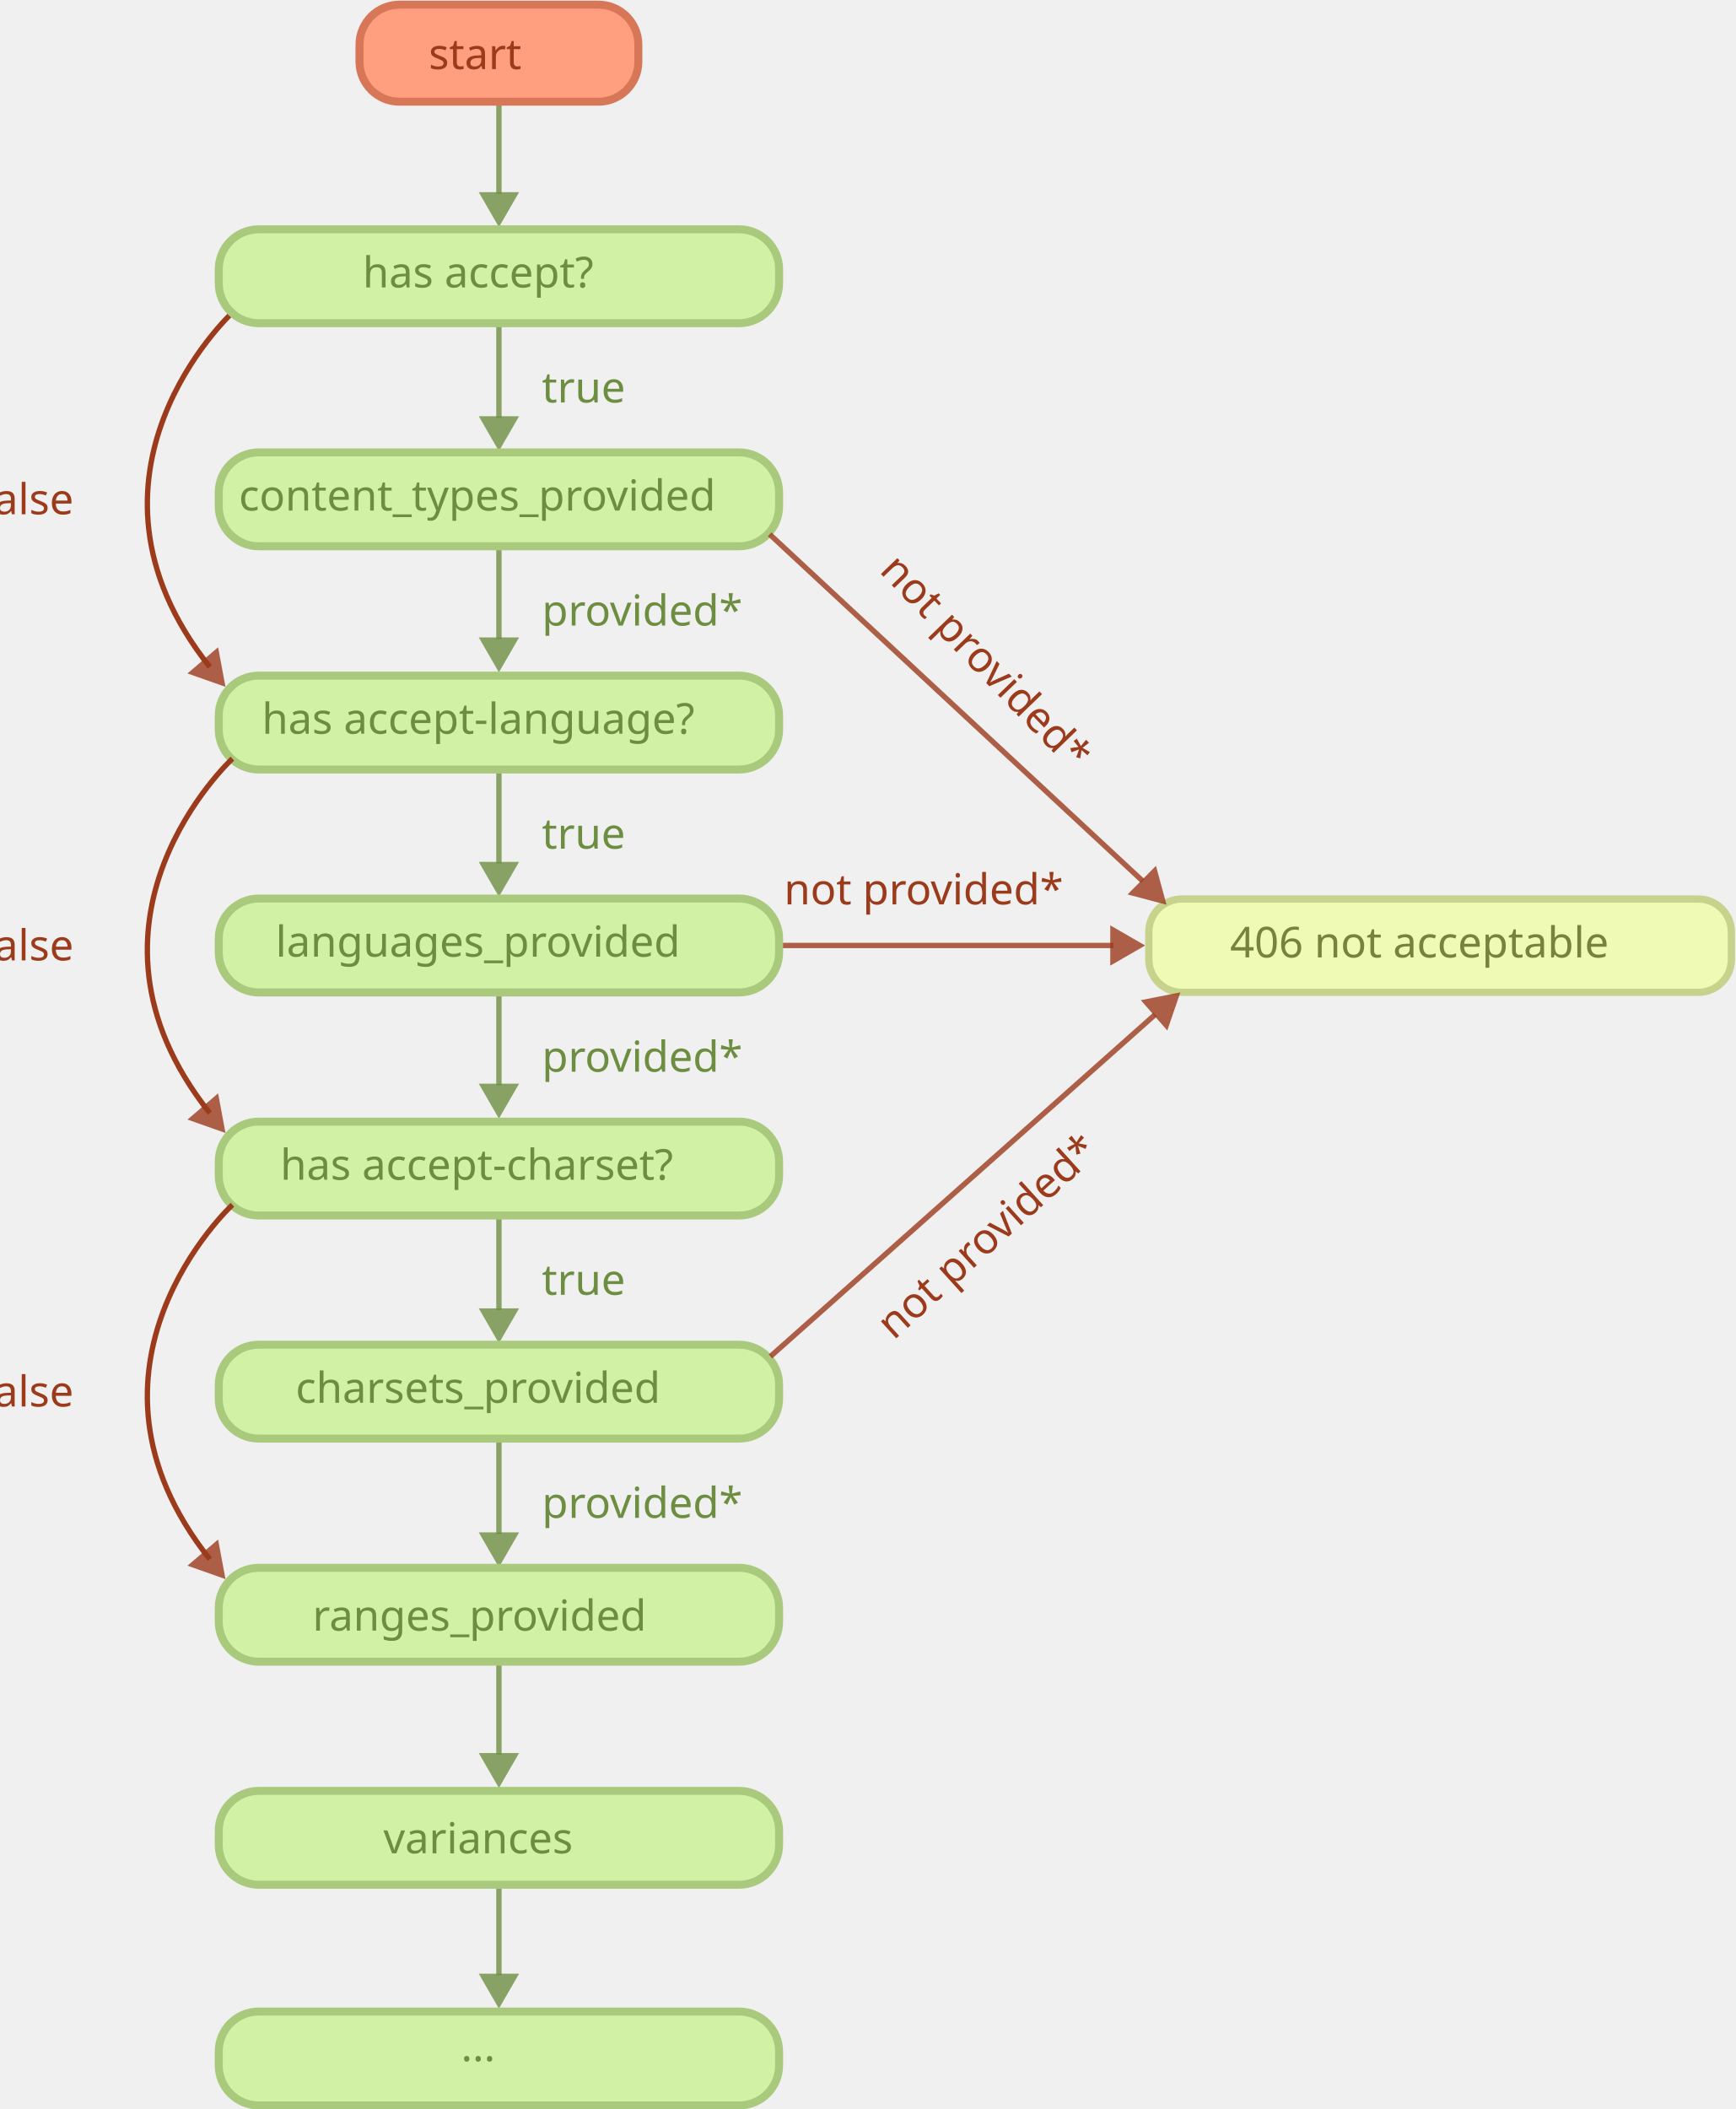
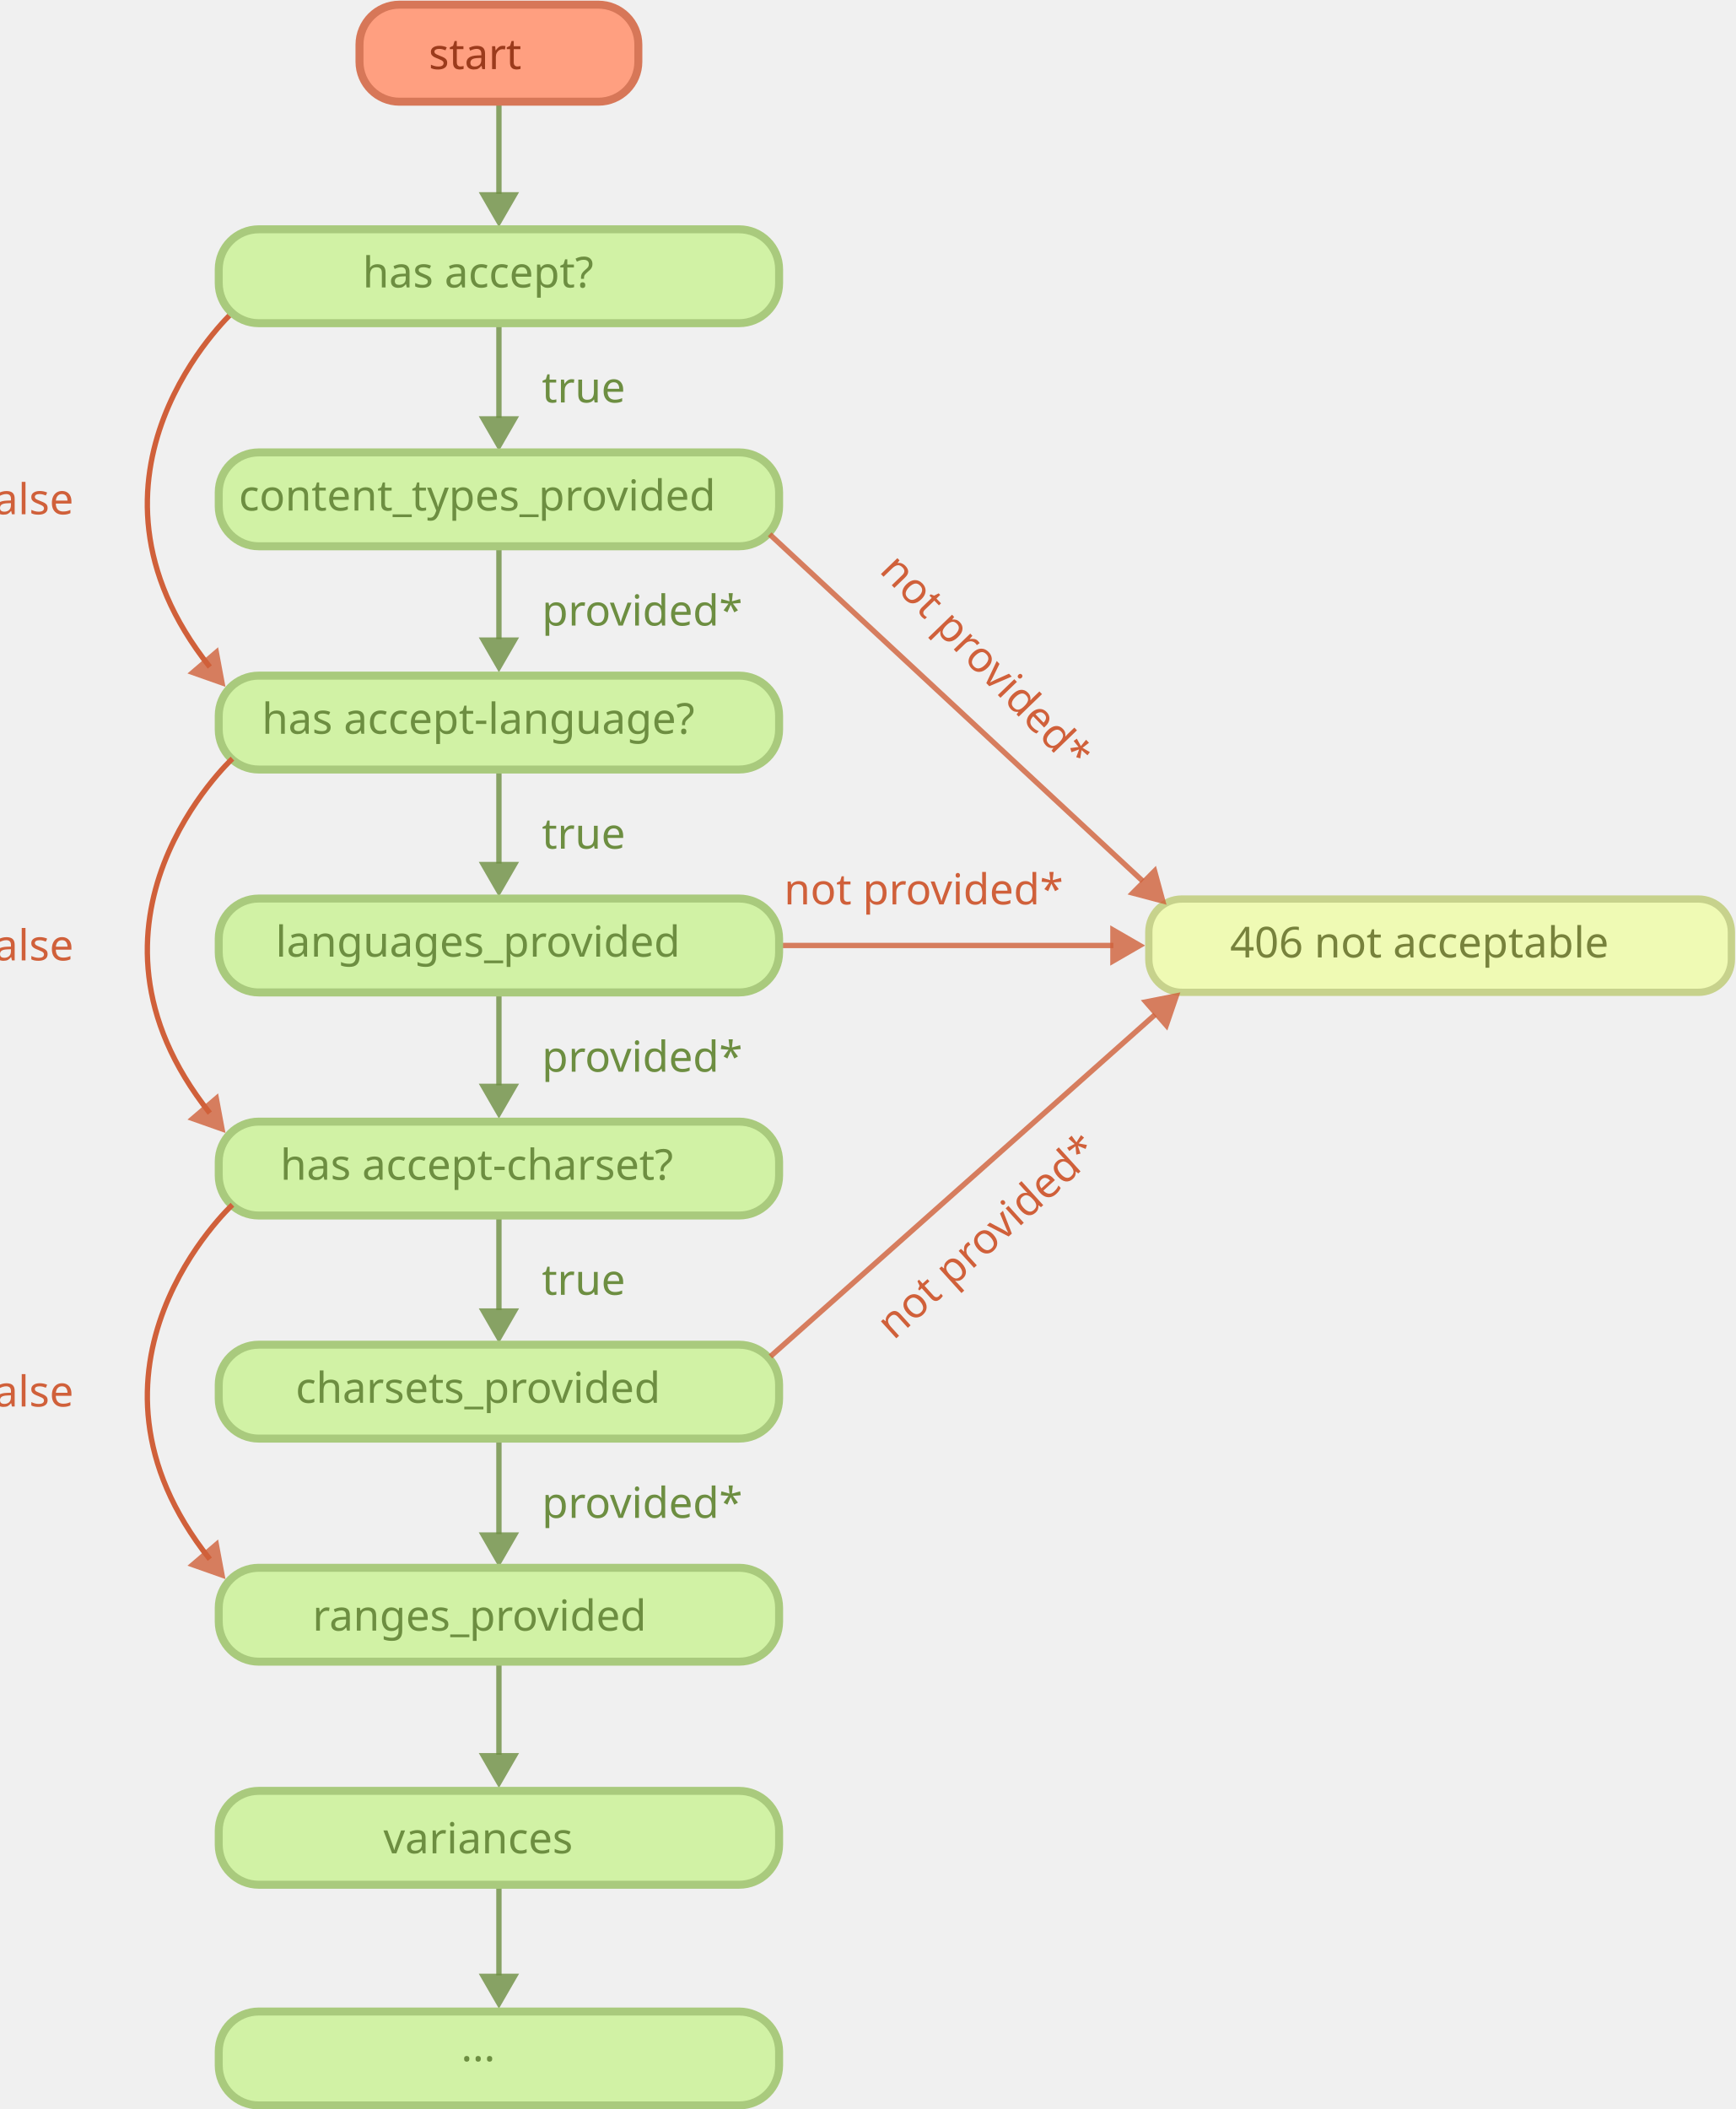
<svg xmlns="http://www.w3.org/2000/svg" xmlns:xlink="http://www.w3.org/1999/xlink" width="651" height="791" id="svg2" version="1.1" viewBox="59 35 651 791">
  <defs id="defs4">
    <linearGradient id="linearGradient5265">
      <stop style="stop-color:#69d2e7;stop-opacity:1;" offset="0" id="stop5267" />
      <stop style="stop-color:#69d2e7;stop-opacity:0.588;" offset="1" id="stop5269" />
    </linearGradient>
    <linearGradient id="linearGradient5251">
      <stop style="stop-color:#69d2e7;stop-opacity:0.784;" offset="0" id="stop5253" />
      <stop id="stop5263" offset="0.5" style="stop-color:#69d2e7;stop-opacity:1;" />
      <stop style="stop-color:#69d2e7;stop-opacity:0.392;" offset="1" id="stop5255" />
    </linearGradient>
    <linearGradient id="linearGradient5233">
      <stop style="stop-color:#69d2e7;stop-opacity:1;" offset="0" id="stop5235" />
    </linearGradient>
  </defs>
  <g id="layer1">
    <path id="use5777" d="m -360.317,371.701 203.002,0.045" style="fill:none;stroke:#6d8e41;stroke-width:1;stroke-linecap:butt;stroke-linejoin:miter;stroke-miterlimit:4;stroke-opacity:1;stroke-dasharray:2, 4;stroke-dashoffset:0" />
    <g transform="translate(303.9214,-296.0314)" id="g5650-7">
      <path id="path5570-9" d="m -57.783,351.42 0,52.326" style="opacity:0.8;fill:none;stroke:#6d8e41;stroke-width:2;stroke-linecap:butt;stroke-linejoin:miter;stroke-miterlimit:4;stroke-opacity:1;stroke-dasharray:none" />
      <path transform="matrix(0.5878775,0,0,0.5878775,73.16047,163.3577)" d="m -222.739,430.108 -12.86,-22.274 25.72,0 z" id="path5576-0" style="opacity:0.8;fill:#6d8e41;fill-opacity:1;fill-rule:nonzero;stroke:#6d8e41;stroke-width:0;stroke-linecap:butt;stroke-linejoin:round;stroke-miterlimit:4;stroke-opacity:1;stroke-dasharray:none;stroke-dashoffset:0" />
    </g>
    <g transform="translate(303.9214,-212.007)" id="g5650-9">
      <path id="path5570-7" d="m -57.783,351.42 0,52.326" style="opacity:0.8;fill:none;stroke:#6d8e41;stroke-width:2;stroke-linecap:butt;stroke-linejoin:miter;stroke-miterlimit:4;stroke-opacity:1;stroke-dasharray:none" />
      <path transform="matrix(0.5878775,0,0,0.5878775,73.16047,163.3577)" d="m -222.739,430.108 -12.86,-22.274 25.72,0 z" id="path5576-09" style="opacity:0.8;fill:#6d8e41;fill-opacity:1;fill-rule:nonzero;stroke:#6d8e41;stroke-width:0;stroke-linecap:butt;stroke-linejoin:round;stroke-miterlimit:4;stroke-opacity:1;stroke-dasharray:none;stroke-dashoffset:0" />
    </g>
    <g transform="translate(303.9214,-129.0433)" id="g5650-0">
      <path id="path5570-5" d="m -57.783,351.42 0,52.326" style="opacity:0.8;fill:none;stroke:#6d8e41;stroke-width:2;stroke-linecap:butt;stroke-linejoin:miter;stroke-miterlimit:4;stroke-opacity:1;stroke-dasharray:none" />
      <path transform="matrix(0.5878775,0,0,0.5878775,73.16047,163.3577)" d="m -222.739,430.108 -12.86,-22.274 25.72,0 z" id="path5576-1" style="opacity:0.8;fill:#6d8e41;fill-opacity:1;fill-rule:nonzero;stroke:#6d8e41;stroke-width:0;stroke-linecap:butt;stroke-linejoin:round;stroke-miterlimit:4;stroke-opacity:1;stroke-dasharray:none;stroke-dashoffset:0" />
    </g>
    <g transform="translate(303.9214,-44.86633)" id="g5650-94">
      <path id="path5570-71" d="m -57.783,351.42 0,52.326" style="opacity:0.8;fill:none;stroke:#6d8e41;stroke-width:2;stroke-linecap:butt;stroke-linejoin:miter;stroke-miterlimit:4;stroke-opacity:1;stroke-dasharray:none" />
      <path transform="matrix(0.5878775,0,0,0.5878775,73.16047,163.3577)" d="m -222.739,430.108 -12.86,-22.274 25.72,0 z" id="path5576-5" style="opacity:0.8;fill:#6d8e41;fill-opacity:1;fill-rule:nonzero;stroke:#6d8e41;stroke-width:0;stroke-linecap:butt;stroke-linejoin:round;stroke-miterlimit:4;stroke-opacity:1;stroke-dasharray:none;stroke-dashoffset:0" />
    </g>
    <g transform="translate(303.9214,38.32962)" id="g5650-93">
      <path id="path5570-3" d="m -57.783,351.42 0,52.326" style="opacity:0.8;fill:none;stroke:#6d8e41;stroke-width:2;stroke-linecap:butt;stroke-linejoin:miter;stroke-miterlimit:4;stroke-opacity:1;stroke-dasharray:none" />
      <path transform="matrix(0.5878775,0,0,0.5878775,73.16047,163.3577)" d="m -222.739,430.108 -12.86,-22.274 25.72,0 z" id="path5576-4" style="opacity:0.8;fill:#6d8e41;fill-opacity:1;fill-rule:nonzero;stroke:#6d8e41;stroke-width:0;stroke-linecap:butt;stroke-linejoin:round;stroke-miterlimit:4;stroke-opacity:1;stroke-dasharray:none;stroke-dashoffset:0" />
    </g>
    <g transform="translate(303.9214,122.5966)" id="g5650-3">
      <path id="path5570-93" d="m -57.783,351.42 0,52.326" style="opacity:0.8;fill:none;stroke:#6d8e41;stroke-width:2;stroke-linecap:butt;stroke-linejoin:miter;stroke-miterlimit:4;stroke-opacity:1;stroke-dasharray:none" />
      <path transform="matrix(0.5878775,0,0,0.5878775,73.16047,163.3577)" d="m -222.739,430.108 -12.86,-22.274 25.72,0 z" id="path5576-04" style="opacity:0.8;fill:#6d8e41;fill-opacity:1;fill-rule:nonzero;stroke:#6d8e41;stroke-width:0;stroke-linecap:butt;stroke-linejoin:round;stroke-miterlimit:4;stroke-opacity:1;stroke-dasharray:none;stroke-dashoffset:0" />
    </g>
    <g transform="translate(303.9214,206.621)" id="g5650-6">
      <path id="path5570-78" d="m -57.783,351.42 0,52.326" style="opacity:0.8;fill:none;stroke:#6d8e41;stroke-width:2;stroke-linecap:butt;stroke-linejoin:miter;stroke-miterlimit:4;stroke-opacity:1;stroke-dasharray:none" />
      <path transform="matrix(0.5878775,0,0,0.5878775,73.16047,163.3577)" d="m -222.739,430.108 -12.86,-22.274 25.72,0 z" id="path5576-9" style="opacity:0.8;fill:#6d8e41;fill-opacity:1;fill-rule:nonzero;stroke:#6d8e41;stroke-width:0;stroke-linecap:butt;stroke-linejoin:round;stroke-miterlimit:4;stroke-opacity:1;stroke-dasharray:none;stroke-dashoffset:0" />
    </g>
    <g transform="matrix(0,-1,1,0,-276.8857,248.8554)" id="g5650-2-0">
-       <path style="fill:none;stroke:#9b3b1c;stroke-width:2;stroke-linecap:butt;stroke-linejoin:miter;stroke-miterlimit:4;stroke-opacity:1;stroke-dasharray:none" d="m 146.371,152.215 c 0,0 -65.761,60.811 -8.485,132.936" id="path20172" transform="matrix(0,1,-1,0,248.8554,276.6931)" />
-       <path transform="matrix(0.3822411,0.4466448,-0.4466448,0.3822411,233.4852,355.5417)" d="m -222.739,430.108 -12.86,-22.274 25.72,0 z" id="path5576-12-1" style="opacity:0.8;fill:#9b3b1c;fill-opacity:1;fill-rule:nonzero;stroke:#9b3b1c;stroke-width:0;stroke-linecap:butt;stroke-linejoin:round;stroke-miterlimit:4;stroke-opacity:1;stroke-dasharray:none;stroke-dashoffset:0" />
+       <path style="fill:none;stroke:#d0603a;stroke-width:2;stroke-linecap:butt;stroke-linejoin:miter;stroke-miterlimit:4;stroke-opacity:1;stroke-dasharray:none" d="m 146.371,152.215 c 0,0 -65.761,60.811 -8.485,132.936" id="path20172" transform="matrix(0,1,-1,0,248.8554,276.6931)" />
+       <path transform="matrix(0.3822411,0.4466448,-0.4466448,0.3822411,233.4852,355.5417)" d="m -222.739,430.108 -12.86,-22.274 25.72,0 z" id="path5576-12-1" style="opacity:0.8;fill:#d0603a;fill-opacity:1;fill-rule:nonzero;stroke:#d0603a;stroke-width:0;stroke-linecap:butt;stroke-linejoin:round;stroke-miterlimit:4;stroke-opacity:1;stroke-dasharray:none;stroke-dashoffset:0" />
    </g>
    <g transform="matrix(0,-1,1,0,72.32685,331.8341)" id="g5650-2-04">
-       <path id="path5570-2-9" d="m -57.783,275.138 0,129.14" style="opacity:0.8;fill:none;stroke:#9b3b1c;stroke-width:2;stroke-linecap:butt;stroke-linejoin:miter;stroke-miterlimit:4;stroke-opacity:1;stroke-dasharray:none" />
-       <path transform="matrix(0.5878775,0,0,0.5878775,73.16047,163.3577)" d="m -222.739,430.108 -12.86,-22.274 25.72,0 z" id="path5576-12-0" style="opacity:0.8;fill:#9b3b1c;fill-opacity:1;fill-rule:nonzero;stroke:#9b3b1c;stroke-width:0;stroke-linecap:butt;stroke-linejoin:round;stroke-miterlimit:4;stroke-opacity:1;stroke-dasharray:none;stroke-dashoffset:0" />
+       <path id="path5570-2-9" d="m -57.783,275.138 0,129.14" style="opacity:0.8;fill:none;stroke:#d0603a;stroke-width:2;stroke-linecap:butt;stroke-linejoin:miter;stroke-miterlimit:4;stroke-opacity:1;stroke-dasharray:none" />
+       <path transform="matrix(0.5878775,0,0,0.5878775,73.16047,163.3577)" d="m -222.739,430.108 -12.86,-22.274 25.72,0 z" id="path5576-12-0" style="opacity:0.8;fill:#d0603a;fill-opacity:1;fill-rule:nonzero;stroke:#d0603a;stroke-width:0;stroke-linecap:butt;stroke-linejoin:round;stroke-miterlimit:4;stroke-opacity:1;stroke-dasharray:none;stroke-dashoffset:0" />
    </g>
    <rect style="fill:#d1f2a5;fill-opacity:1;fill-rule:nonzero;stroke:#a9ca7d;stroke-width:3;stroke-linecap:butt;stroke-linejoin:round;stroke-miterlimit:4;stroke-opacity:1;stroke-dasharray:none;stroke-dashoffset:0" id="rect5273-1-28" width="210.18" height="35.209" x="141.049" y="204.678" rx="15" />
    <rect style="fill:#d1f2a5;fill-opacity:1;fill-rule:nonzero;stroke:#a9ca7d;stroke-width:3;stroke-linecap:butt;stroke-linejoin:round;stroke-miterlimit:4;stroke-opacity:1;stroke-dasharray:none;stroke-dashoffset:0" id="rect5273-1-5" width="210.18" height="35.209" x="141.049" y="288.403" rx="15" />
    <rect style="fill:#d1f2a5;fill-opacity:1;fill-rule:nonzero;stroke:#a9ca7d;stroke-width:3;stroke-linecap:butt;stroke-linejoin:round;stroke-miterlimit:4;stroke-opacity:1;stroke-dasharray:none;stroke-dashoffset:0" id="rect5273-1-8" width="210.18" height="35.209" x="141.049" y="372.012" rx="15" />
    <rect style="fill:#d1f2a5;fill-opacity:1;fill-rule:nonzero;stroke:#a9ca7d;stroke-width:3;stroke-linecap:butt;stroke-linejoin:round;stroke-miterlimit:4;stroke-opacity:1;stroke-dasharray:none;stroke-dashoffset:0" id="rect5273-1-4" width="210.18" height="35.209" x="141.049" y="455.679" rx="15" />
    <rect style="fill:#d1f2a5;fill-opacity:1;fill-rule:nonzero;stroke:#a9ca7d;stroke-width:3;stroke-linecap:butt;stroke-linejoin:round;stroke-miterlimit:4;stroke-opacity:1;stroke-dasharray:none;stroke-dashoffset:0" id="rect5273-1-87" width="210.18" height="35.209" x="141.049" y="539.347" rx="15" />
    <g transform="translate(303.9216,289.3837)" id="g5650-6-2">
      <path id="path5570-78-4" d="m -57.783,351.42 0,52.326" style="opacity:0.8;fill:none;stroke:#6d8e41;stroke-width:2;stroke-linecap:butt;stroke-linejoin:miter;stroke-miterlimit:4;stroke-opacity:1;stroke-dasharray:none" />
      <path transform="matrix(0.5878775,0,0,0.5878775,73.16047,163.3577)" d="m -222.739,430.108 -12.86,-22.274 25.72,0 z" id="path5576-9-2" style="opacity:0.8;fill:#6d8e41;fill-opacity:1;fill-rule:nonzero;stroke:#6d8e41;stroke-width:0;stroke-linecap:butt;stroke-linejoin:round;stroke-miterlimit:4;stroke-opacity:1;stroke-dasharray:none;stroke-dashoffset:0" />
    </g>
    <rect style="fill:#d1f2a5;fill-opacity:1;fill-rule:nonzero;stroke:#a9ca7d;stroke-width:3;stroke-linecap:butt;stroke-linejoin:round;stroke-miterlimit:4;stroke-opacity:1;stroke-dasharray:none;stroke-dashoffset:0" id="rect5273-1-41" width="210.18" height="35.209" x="141.049" y="623.014" rx="15" />
    <rect style="fill:#d1f2a5;fill-opacity:1;fill-rule:nonzero;stroke:#a9ca7d;stroke-width:3;stroke-linecap:butt;stroke-linejoin:round;stroke-miterlimit:4;stroke-opacity:1;stroke-dasharray:none;stroke-dashoffset:0" id="rect5273-1" width="210.18" height="35.209" x="141.049" y="121.004" rx="15" />
    <g id="g5650" transform="translate(0,-0.475971)">
      <path id="path5570" d="m -57.783,351.42 0,52.326" style="opacity:0.8;fill:none;stroke:#6d8e41;stroke-width:2;stroke-linecap:butt;stroke-linejoin:miter;stroke-miterlimit:4;stroke-opacity:1;stroke-dasharray:none" />
      <path transform="matrix(0.5878775,0,0,0.5878775,73.16047,163.3577)" d="m -222.739,430.108 -12.86,-22.274 25.72,0 z" id="path5576" style="opacity:0.8;fill:#6d8e41;fill-opacity:1;fill-rule:nonzero;stroke:#6d8e41;stroke-width:0;stroke-linecap:butt;stroke-linejoin:round;stroke-miterlimit:4;stroke-opacity:1;stroke-dasharray:none;stroke-dashoffset:0" />
    </g>
    <rect style="fill:#d1f2a5;fill-opacity:1;fill-rule:nonzero;stroke:#a9ca7d;stroke-width:3;stroke-linecap:butt;stroke-linejoin:round;stroke-miterlimit:4;stroke-opacity:1;stroke-dasharray:none;stroke-dashoffset:0" id="rect5273" width="104.59" height="36.392" x="-224.021" y="29.412" rx="15" />
    <rect style="fill:#effab4;fill-opacity:1;fill-rule:nonzero;stroke:#c7d28c;stroke-width:3;stroke-linecap:butt;stroke-linejoin:round;stroke-miterlimit:4;stroke-opacity:1;stroke-dasharray:none;stroke-dashoffset:0" id="rect5273-7" width="104.59" height="36.392" x="-224.021" y="90.692" rx="15" />
    <rect style="fill:#ffc48c;fill-opacity:1;fill-rule:nonzero;stroke:#d79c64;stroke-width:3;stroke-linecap:butt;stroke-linejoin:round;stroke-miterlimit:4;stroke-opacity:1;stroke-dasharray:none;stroke-dashoffset:0" id="rect5273-2" width="104.59" height="36.392" x="-224.021" y="151.972" rx="15" />
    <rect style="fill:#ff9f80;fill-opacity:1;fill-rule:nonzero;stroke:#d77758;stroke-width:3;stroke-linecap:butt;stroke-linejoin:round;stroke-miterlimit:4;stroke-opacity:1;stroke-dasharray:none;stroke-dashoffset:0" id="rect5273-22" width="104.59" height="36.392" x="-224.021" y="213.251" rx="15" />
    <rect style="fill:#f56991;fill-opacity:1;fill-rule:nonzero;stroke:#cd4169;stroke-width:3;stroke-linecap:butt;stroke-linejoin:round;stroke-miterlimit:4;stroke-opacity:1;stroke-dasharray:none;stroke-dashoffset:0" id="rect5273-8" width="104.59" height="36.392" x="-224.021" y="274.531" rx="15" />
    <use x="0" y="0" xlink:href="#rect5273-22" id="use5355" transform="translate(417.8648,-176.5001)" width="744.094" height="1052.362" />
    <text xml:space="preserve" style="font-style:normal;font-weight:normal;line-height:0%;font-family:sans-serif;-inkscape-font-specification:Sans;text-align:center;letter-spacing:0px;word-spacing:0px;text-anchor:middle;fill:#77823c;fill-opacity:1;stroke:none" x="-58.693" y="114.392" id="text5371">
      <tspan id="tspan5373" x="-58.693" y="114.392" style="font-size:16px;line-height:1.25;font-family:sans-serif">some text</tspan>
    </text>
    <text xml:space="preserve" style="font-style:normal;font-weight:normal;line-height:0%;font-family:sans-serif;-inkscape-font-specification:Sans;text-align:center;letter-spacing:0px;word-spacing:0px;text-anchor:middle;fill:#6d8e41;fill-opacity:1;stroke:none" x="-58.693" y="53.112" id="text5371-2">
      <tspan id="tspan5373-6" x="-58.693" y="53.112" style="font-size:16px;line-height:1.25;font-family:sans-serif">some text</tspan>
    </text>
    <text xml:space="preserve" style="font-style:normal;font-weight:normal;line-height:0%;font-family:sans-serif;-inkscape-font-specification:Sans;text-align:center;letter-spacing:0px;word-spacing:0px;text-anchor:middle;fill:#6d8e41;fill-opacity:1;stroke:none" x="246.186" y="310.199" id="text5371-2-3">
      <tspan id="tspan5373-6-7" x="246.186" y="310.199" style="font-size:16px;line-height:1.25;font-family:sans-serif">has accept-language?</tspan>
    </text>
    <text xml:space="preserve" style="font-style:normal;font-weight:normal;line-height:0%;font-family:sans-serif;-inkscape-font-specification:Sans;text-align:center;letter-spacing:0px;word-spacing:0px;text-anchor:middle;fill:#6d8e41;fill-opacity:1;stroke:none" x="245.608" y="477.475" id="text5371-2-3-0">
      <tspan id="tspan5373-6-7-3" x="245.608" y="477.475" style="font-size:16px;line-height:1.25;font-family:sans-serif">has accept-charset?</tspan>
    </text>
-     <text xml:space="preserve" style="font-style:normal;font-weight:normal;line-height:0%;font-family:sans-serif;-inkscape-font-specification:Sans;text-align:center;letter-spacing:0px;word-spacing:0px;text-anchor:middle;fill:#9b3b1c;fill-opacity:1;stroke:none" x="-58.693" y="236.952" id="text5371-4">
+     <text xml:space="preserve" style="font-style:normal;font-weight:normal;line-height:0%;font-family:sans-serif;-inkscape-font-specification:Sans;text-align:center;letter-spacing:0px;word-spacing:0px;text-anchor:middle;fill:#d0603a;fill-opacity:1;stroke:none" x="-58.693" y="236.952" id="text5371-4">
      <tspan id="tspan5373-9" x="-58.693" y="236.952" style="font-size:16px;line-height:1.25;font-family:sans-serif">some text</tspan>
    </text>
    <text xml:space="preserve" style="font-style:normal;font-weight:normal;line-height:0%;font-family:sans-serif;-inkscape-font-specification:Sans;text-align:center;letter-spacing:0px;word-spacing:0px;text-anchor:middle;fill:#9b3b1c;fill-opacity:1;stroke:none" x="245.004" y="60.912" id="text5371-4-0">
      <tspan x="245.004" y="60.912" id="tspan17171" style="font-size:16px;line-height:1.25;font-family:sans-serif">start</tspan>
    </text>
    <text xml:space="preserve" style="font-style:normal;font-weight:normal;line-height:0%;font-family:sans-serif;-inkscape-font-specification:Sans;text-align:center;letter-spacing:0px;word-spacing:0px;text-anchor:middle;fill:#6d8e41;fill-opacity:1;stroke:none" x="246.112" y="561.143" id="text5371-2-9">
      <tspan id="tspan5373-6-8" x="246.112" y="561.143" style="font-size:16px;line-height:1.25;font-family:sans-serif">charsets_provided</tspan>
    </text>
    <text xml:space="preserve" style="font-style:normal;font-weight:normal;line-height:0%;font-family:sans-serif;-inkscape-font-specification:Sans;text-align:center;letter-spacing:0px;word-spacing:0px;text-anchor:middle;fill:#6d8e41;fill-opacity:1;stroke:none" x="246.643" y="646.583" id="text5371-2-7">
      <tspan id="tspan5373-6-2" x="246.643" y="646.583" style="font-size:16px;line-height:1.25;font-family:sans-serif">ranges_provided</tspan>
    </text>
    <text xml:space="preserve" style="font-style:normal;font-weight:normal;line-height:0%;font-family:sans-serif;-inkscape-font-specification:Sans;text-align:center;letter-spacing:0px;word-spacing:0px;text-anchor:middle;fill:#6d8e41;fill-opacity:1;stroke:none" x="246.131" y="142.806" id="text5371-2-95">
      <tspan id="tspan5373-6-80" x="246.131" y="142.806" style="font-size:16px;line-height:1.25;font-family:sans-serif">has accept?</tspan>
    </text>
    <text xml:space="preserve" style="font-style:normal;font-weight:normal;line-height:0%;font-family:sans-serif;-inkscape-font-specification:Sans;text-align:center;letter-spacing:0px;word-spacing:0px;text-anchor:middle;fill:#6d8e41;fill-opacity:1;stroke:none" x="245.807" y="226.474" id="text5371-2-32">
      <tspan id="tspan5373-6-27" x="245.807" y="226.474" style="font-size:16px;line-height:1.25;font-family:sans-serif">content_types_provided</tspan>
    </text>
    <text xml:space="preserve" style="font-style:normal;font-weight:normal;line-height:0%;font-family:sans-serif;-inkscape-font-specification:Sans;text-align:center;letter-spacing:0px;word-spacing:0px;text-anchor:middle;fill:#6d8e41;fill-opacity:1;stroke:none" x="246.053" y="393.808" id="text5371-2-74">
      <tspan id="tspan5373-6-18" x="246.053" y="393.808" style="font-size:16px;line-height:1.25;font-family:sans-serif">languages_provided</tspan>
    </text>
    <rect style="fill:#d1f2a5;fill-opacity:1;fill-rule:nonzero;stroke:#a9ca7d;stroke-width:3;stroke-linecap:butt;stroke-linejoin:round;stroke-miterlimit:4;stroke-opacity:1;stroke-dasharray:none;stroke-dashoffset:0" id="rect5273-1-2" width="210.18" height="35.209" x="-489.756" y="33.494" rx="15" />
    <text xml:space="preserve" style="font-style:normal;font-weight:normal;line-height:0%;font-family:sans-serif;-inkscape-font-specification:Sans;text-align:start;letter-spacing:0px;word-spacing:0px;text-anchor:start;fill:#6d8e41;fill-opacity:1;stroke:none" x="262.266" y="185.952" id="text5371-2-391">
      <tspan id="tspan5373-6-63" x="262.266" y="185.952" style="font-size:16px;line-height:1.25;font-family:sans-serif">true</tspan>
    </text>
    <text xml:space="preserve" style="font-style:normal;font-weight:normal;line-height:0%;font-family:sans-serif;-inkscape-font-specification:Sans;text-align:start;letter-spacing:0px;word-spacing:0px;text-anchor:start;fill:#6d8e41;fill-opacity:1;stroke:none" x="262.266" y="269.62" id="text5371-2-954">
      <tspan id="tspan5373-6-808" x="262.266" y="269.62" style="font-size:16px;line-height:1.25;font-family:sans-serif">provided*</tspan>
    </text>
    <text xml:space="preserve" style="font-style:normal;font-weight:normal;line-height:0%;font-family:sans-serif;-inkscape-font-specification:Sans;text-align:start;letter-spacing:0px;word-spacing:0px;text-anchor:start;fill:#6d8e41;fill-opacity:1;stroke:none" x="262.266" y="353.287" id="text5371-2-4">
      <tspan id="tspan5373-6-11" x="262.266" y="353.287" style="font-size:16px;line-height:1.25;font-family:sans-serif">true</tspan>
    </text>
    <text xml:space="preserve" style="font-style:normal;font-weight:normal;line-height:0%;font-family:sans-serif;-inkscape-font-specification:Sans;text-align:start;letter-spacing:0px;word-spacing:0px;text-anchor:start;fill:#6d8e41;fill-opacity:1;stroke:none" x="262.266" y="436.954" id="text5371-2-92">
      <tspan id="tspan5373-6-4" x="262.266" y="436.954" style="font-size:16px;line-height:1.25;font-family:sans-serif">provided*</tspan>
    </text>
    <text xml:space="preserve" style="font-style:normal;font-weight:normal;line-height:0%;font-family:sans-serif;-inkscape-font-specification:Sans;text-align:start;letter-spacing:0px;word-spacing:0px;text-anchor:start;fill:#6d8e41;fill-opacity:1;stroke:none" x="262.266" y="520.622" id="text5371-2-739">
      <tspan id="tspan5373-6-0" x="262.266" y="520.622" style="font-size:16px;line-height:1.25;font-family:sans-serif">true</tspan>
    </text>
    <text xml:space="preserve" style="font-style:normal;font-weight:normal;line-height:0%;font-family:sans-serif;-inkscape-font-specification:Sans;text-align:start;letter-spacing:0px;word-spacing:0px;text-anchor:start;fill:#6d8e41;fill-opacity:1;stroke:none" x="262.266" y="604.289" id="text5371-2-8">
      <tspan id="tspan5373-6-3" x="262.266" y="604.289" style="font-size:16px;line-height:1.25;font-family:sans-serif">provided*</tspan>
    </text>
    <g transform="matrix(0,-1,1,0,-513.3141,353.0556)" id="g5650-2">
-       <path id="path5570-2" d="m -57.783,275.138 0,129.14" style="opacity:0.8;fill:none;stroke:#9b3b1c;stroke-width:2;stroke-linecap:butt;stroke-linejoin:miter;stroke-miterlimit:4;stroke-opacity:1;stroke-dasharray:none" />
-       <path transform="matrix(0.5878775,0,0,0.5878775,73.16047,163.3577)" d="m -222.739,430.108 -12.86,-22.274 25.72,0 z" id="path5576-12" style="opacity:0.8;fill:#9b3b1c;fill-opacity:1;fill-rule:nonzero;stroke:#9b3b1c;stroke-width:0;stroke-linecap:butt;stroke-linejoin:round;stroke-miterlimit:4;stroke-opacity:1;stroke-dasharray:none;stroke-dashoffset:0" />
+       <path id="path5570-2" d="m -57.783,275.138 0,129.14" style="opacity:0.8;fill:none;stroke:#d0603a;stroke-width:2;stroke-linecap:butt;stroke-linejoin:miter;stroke-miterlimit:4;stroke-opacity:1;stroke-dasharray:none" />
+       <path transform="matrix(0.5878775,0,0,0.5878775,73.16047,163.3577)" d="m -222.739,430.108 -12.86,-22.274 25.72,0 z" id="path5576-12" style="opacity:0.8;fill:#d0603a;fill-opacity:1;fill-rule:nonzero;stroke:#d0603a;stroke-width:0;stroke-linecap:butt;stroke-linejoin:round;stroke-miterlimit:4;stroke-opacity:1;stroke-dasharray:none;stroke-dashoffset:0" />
    </g>
-     <text xml:space="preserve" style="font-style:normal;font-weight:normal;line-height:0%;font-family:sans-serif;-inkscape-font-specification:Sans;text-align:center;letter-spacing:0px;word-spacing:0px;text-anchor:middle;fill:#9b3b1c;fill-opacity:1;stroke:none" x="76.762" y="227.88" id="text5371-4-6">
+     <text xml:space="preserve" style="font-style:normal;font-weight:normal;line-height:0%;font-family:sans-serif;-inkscape-font-specification:Sans;text-align:center;letter-spacing:0px;word-spacing:0px;text-anchor:middle;fill:#d0603a;fill-opacity:1;stroke:none" x="76.762" y="227.88" id="text5371-4-6">
      <tspan id="tspan5373-9-0" x="76.762" y="227.88" style="font-size:16px;line-height:1.25;font-family:sans-serif">false</tspan>
    </text>
-     <text xml:space="preserve" style="font-style:normal;font-weight:normal;line-height:0%;font-family:sans-serif;-inkscape-font-specification:Sans;text-align:center;letter-spacing:0px;word-spacing:0px;text-anchor:middle;fill:#9b3b1c;fill-opacity:1;stroke:none" x="76.762" y="395.202" id="text5371-4-2">
+     <text xml:space="preserve" style="font-style:normal;font-weight:normal;line-height:0%;font-family:sans-serif;-inkscape-font-specification:Sans;text-align:center;letter-spacing:0px;word-spacing:0px;text-anchor:middle;fill:#d0603a;fill-opacity:1;stroke:none" x="76.762" y="395.202" id="text5371-4-2">
      <tspan id="tspan5373-9-01" x="76.762" y="395.202" style="font-size:16px;line-height:1.25;font-family:sans-serif">false</tspan>
    </text>
-     <text xml:space="preserve" style="font-style:normal;font-weight:normal;line-height:0%;font-family:sans-serif;-inkscape-font-specification:Sans;text-align:center;letter-spacing:0px;word-spacing:0px;text-anchor:middle;fill:#9b3b1c;fill-opacity:1;stroke:none" x="413.262" y="374.196" id="text5371-4-3">
+     <text xml:space="preserve" style="font-style:normal;font-weight:normal;line-height:0%;font-family:sans-serif;-inkscape-font-specification:Sans;text-align:center;letter-spacing:0px;word-spacing:0px;text-anchor:middle;fill:#d0603a;fill-opacity:1;stroke:none" x="413.262" y="374.196" id="text5371-4-3">
      <tspan id="tspan5373-9-62" x="413.262" y="374.196" style="font-size:16px;line-height:1.25;font-family:sans-serif">not provided*</tspan>
    </text>
-     <text xml:space="preserve" style="font-style:normal;font-weight:normal;line-height:0%;font-family:sans-serif;-inkscape-font-specification:Sans;text-align:center;letter-spacing:0px;word-spacing:0px;text-anchor:middle;fill:#9b3b1c;fill-opacity:1;stroke:none" x="76.762" y="562.524" id="text5371-4-4">
+     <text xml:space="preserve" style="font-style:normal;font-weight:normal;line-height:0%;font-family:sans-serif;-inkscape-font-specification:Sans;text-align:center;letter-spacing:0px;word-spacing:0px;text-anchor:middle;fill:#d0603a;fill-opacity:1;stroke:none" x="76.762" y="562.524" id="text5371-4-4">
      <tspan id="tspan5373-9-2" x="76.762" y="562.524" style="font-size:16px;line-height:1.25;font-family:sans-serif">false</tspan>
    </text>
-     <text xml:space="preserve" style="font-style:normal;font-weight:normal;line-height:0%;font-family:sans-serif;-inkscape-font-specification:Sans;text-align:center;letter-spacing:0px;word-spacing:0px;text-anchor:middle;fill:#9b3b1c;fill-opacity:1;stroke:none" x="-8.803" y="663.248" id="text5371-4-5" transform="rotate(-42.1753)">
+     <text xml:space="preserve" style="font-style:normal;font-weight:normal;line-height:0%;font-family:sans-serif;-inkscape-font-specification:Sans;text-align:center;letter-spacing:0px;word-spacing:0px;text-anchor:middle;fill:#d0603a;fill-opacity:1;stroke:none" x="-8.803" y="663.248" id="text5371-4-5" transform="rotate(-42.1753)">
      <tspan id="tspan5373-9-09" x="-8.803" y="663.248" style="font-size:16px;line-height:1.25;font-family:sans-serif">not provided*</tspan>
    </text>
    <rect style="fill:#effab4;fill-opacity:1;fill-rule:nonzero;stroke:#c7d28c;stroke-width:2.735;stroke-linecap:butt;stroke-linejoin:round;stroke-miterlimit:4;stroke-opacity:1;stroke-dasharray:none;stroke-dashoffset:0" id="rect5273-7-3-1" width="218.521" height="34.993" x="489.905" y="372.188" rx="12.373" />
    <g transform="matrix(-0.657815,-0.7531796,0.7531796,-0.657815,150.2424,637.4654)" id="g5650-2-1">
-       <path id="path5570-2-2" d="m -59.488,210.577 1.658,193.001" style="opacity:0.8;fill:none;stroke:#9b3b1c;stroke-width:2;stroke-linecap:butt;stroke-linejoin:miter;stroke-miterlimit:4;stroke-opacity:1;stroke-dasharray:none" />
-       <path transform="matrix(0.5878775,0,0,0.5878775,73.16047,163.3577)" d="m -222.739,430.108 -12.86,-22.274 25.72,0 z" id="path5576-12-9" style="opacity:0.8;fill:#9b3b1c;fill-opacity:1;fill-rule:nonzero;stroke:#9b3b1c;stroke-width:0;stroke-linecap:butt;stroke-linejoin:round;stroke-miterlimit:4;stroke-opacity:1;stroke-dasharray:none;stroke-dashoffset:0" />
+       <path id="path5570-2-2" d="m -59.488,210.577 1.658,193.001" style="opacity:0.8;fill:none;stroke:#d0603a;stroke-width:2;stroke-linecap:butt;stroke-linejoin:miter;stroke-miterlimit:4;stroke-opacity:1;stroke-dasharray:none" />
+       <path transform="matrix(0.5878775,0,0,0.5878775,73.16047,163.3577)" d="m -222.739,430.108 -12.86,-22.274 25.72,0 z" id="path5576-12-9" style="opacity:0.8;fill:#d0603a;fill-opacity:1;fill-rule:nonzero;stroke:#d0603a;stroke-width:0;stroke-linecap:butt;stroke-linejoin:round;stroke-miterlimit:4;stroke-opacity:1;stroke-dasharray:none;stroke-dashoffset:0" />
    </g>
    <text xml:space="preserve" style="font-style:normal;font-weight:normal;line-height:0%;font-family:sans-serif;-inkscape-font-specification:Sans;text-align:center;letter-spacing:0px;word-spacing:0px;text-anchor:middle;fill:#77823c;fill-opacity:1;stroke:none" x="599.201" y="394.099" id="text5371-43">
      <tspan id="tspan5373-3" x="599.201" y="394.099" style="font-size:16px;line-height:1.25;font-family:sans-serif">406 not acceptable</tspan>
    </text>
    <rect style="fill:#ffffff;fill-opacity:1;fill-rule:nonzero;stroke:#a9ca7d;stroke-width:2.443;stroke-linecap:butt;stroke-linejoin:round;stroke-miterlimit:4;stroke-opacity:1;stroke-dasharray:none;stroke-dashoffset:0" id="rect5367" width="207.057" height="171.557" x="-373.529" y="458.584" rx="11.073" />
    <text xml:space="preserve" style="font-style:normal;font-weight:normal;line-height:0%;font-family:sans-serif;-inkscape-font-specification:Sans;text-align:center;letter-spacing:0px;word-spacing:0px;writing-mode:lr-tb;text-anchor:middle;fill:#6d8e41;fill-opacity:1;stroke:none" x="-544.694" y="-354.172" id="text5371-2-3-0-7" transform="rotate(-90)">
      <tspan id="tspan5373-6-7-3-9" x="-544.694" y="-354.172" style="font-size:16px;line-height:1.25;font-family:sans-serif">middlewares</tspan>
    </text>
    <g transform="matrix(0,-1,1,0,-508.931,565.2355)" id="g5650-2-0-4">
-       <path style="fill:none;stroke:#9b3b1c;stroke-width:2;stroke-linecap:butt;stroke-linejoin:miter;stroke-miterlimit:4;stroke-opacity:1;stroke-dasharray:none" d="m 146.371,152.215 c 0,0 -65.761,60.811 -8.485,132.936" id="path20172-9" transform="matrix(0,1,-1,0,248.8554,276.6931)" />
-       <path transform="matrix(0.3822411,0.4466448,-0.4466448,0.3822411,233.4852,355.5417)" d="m -222.739,430.108 -12.86,-22.274 25.72,0 z" id="path5576-12-1-7" style="opacity:0.8;fill:#9b3b1c;fill-opacity:1;fill-rule:nonzero;stroke:#9b3b1c;stroke-width:0;stroke-linecap:butt;stroke-linejoin:round;stroke-miterlimit:4;stroke-opacity:1;stroke-dasharray:none;stroke-dashoffset:0" />
+       <path style="fill:none;stroke:#d0603a;stroke-width:2;stroke-linecap:butt;stroke-linejoin:miter;stroke-miterlimit:4;stroke-opacity:1;stroke-dasharray:none" d="m 146.371,152.215 c 0,0 -65.761,60.811 -8.485,132.936" id="path20172-9" transform="matrix(0,1,-1,0,248.8554,276.6931)" />
+       <path transform="matrix(0.3822411,0.4466448,-0.4466448,0.3822411,233.4852,355.5417)" d="m -222.739,430.108 -12.86,-22.274 25.72,0 z" id="path5576-12-1-7" style="opacity:0.8;fill:#d0603a;fill-opacity:1;fill-rule:nonzero;stroke:#d0603a;stroke-width:0;stroke-linecap:butt;stroke-linejoin:round;stroke-miterlimit:4;stroke-opacity:1;stroke-dasharray:none;stroke-dashoffset:0" />
    </g>
    <g transform="matrix(0,-1,1,0,-276.8857,416.1772)" id="g5650-2-0-4-9">
-       <path style="fill:none;stroke:#9b3b1c;stroke-width:2;stroke-linecap:butt;stroke-linejoin:miter;stroke-miterlimit:4;stroke-opacity:1;stroke-dasharray:none" d="m 146.371,152.215 c 0,0 -65.761,60.811 -8.485,132.936" id="path20172-9-6" transform="matrix(0,1,-1,0,248.8554,276.6931)" />
-       <path transform="matrix(0.3822411,0.4466448,-0.4466448,0.3822411,233.4852,355.5417)" d="m -222.739,430.108 -12.86,-22.274 25.72,0 z" id="path5576-12-1-7-5" style="opacity:0.8;fill:#9b3b1c;fill-opacity:1;fill-rule:nonzero;stroke:#9b3b1c;stroke-width:0;stroke-linecap:butt;stroke-linejoin:round;stroke-miterlimit:4;stroke-opacity:1;stroke-dasharray:none;stroke-dashoffset:0" />
+       <path style="fill:none;stroke:#d0603a;stroke-width:2;stroke-linecap:butt;stroke-linejoin:miter;stroke-miterlimit:4;stroke-opacity:1;stroke-dasharray:none" d="m 146.371,152.215 c 0,0 -65.761,60.811 -8.485,132.936" id="path20172-9-6" transform="matrix(0,1,-1,0,248.8554,276.6931)" />
+       <path transform="matrix(0.3822411,0.4466448,-0.4466448,0.3822411,233.4852,355.5417)" d="m -222.739,430.108 -12.86,-22.274 25.72,0 z" id="path5576-12-1-7-5" style="opacity:0.8;fill:#d0603a;fill-opacity:1;fill-rule:nonzero;stroke:#d0603a;stroke-width:0;stroke-linecap:butt;stroke-linejoin:round;stroke-miterlimit:4;stroke-opacity:1;stroke-dasharray:none;stroke-dashoffset:0" />
    </g>
    <g transform="matrix(0,-1,1,0,-276.8857,583.499)" id="g5650-2-0-4-5">
-       <path style="fill:none;stroke:#9b3b1c;stroke-width:2;stroke-linecap:butt;stroke-linejoin:miter;stroke-miterlimit:4;stroke-opacity:1;stroke-dasharray:none" d="m 146.371,152.215 c 0,0 -65.761,60.811 -8.485,132.936" id="path20172-9-0" transform="matrix(0,1,-1,0,248.8554,276.6931)" />
-       <path transform="matrix(0.3822411,0.4466448,-0.4466448,0.3822411,233.4852,355.5417)" d="m -222.739,430.108 -12.86,-22.274 25.72,0 z" id="path5576-12-1-7-6" style="opacity:0.8;fill:#9b3b1c;fill-opacity:1;fill-rule:nonzero;stroke:#9b3b1c;stroke-width:0;stroke-linecap:butt;stroke-linejoin:round;stroke-miterlimit:4;stroke-opacity:1;stroke-dasharray:none;stroke-dashoffset:0" />
+       <path style="fill:none;stroke:#d0603a;stroke-width:2;stroke-linecap:butt;stroke-linejoin:miter;stroke-miterlimit:4;stroke-opacity:1;stroke-dasharray:none" d="m 146.371,152.215 c 0,0 -65.761,60.811 -8.485,132.936" id="path20172-9-0" transform="matrix(0,1,-1,0,248.8554,276.6931)" />
+       <path transform="matrix(0.3822411,0.4466448,-0.4466448,0.3822411,233.4852,355.5417)" d="m -222.739,430.108 -12.86,-22.274 25.72,0 z" id="path5576-12-1-7-6" style="opacity:0.8;fill:#d0603a;fill-opacity:1;fill-rule:nonzero;stroke:#d0603a;stroke-width:0;stroke-linecap:butt;stroke-linejoin:round;stroke-miterlimit:4;stroke-opacity:1;stroke-dasharray:none;stroke-dashoffset:0" />
    </g>
    <g transform="matrix(0.704723,-0.7094825,0.7094825,0.704723,241.9756,40.02582)" id="g5650-2-1-3">
-       <path id="path5570-2-2-8" d="m -64.113,212.682 6.333,190.921" style="opacity:0.8;fill:none;stroke:#9b3b1c;stroke-width:2;stroke-linecap:butt;stroke-linejoin:miter;stroke-miterlimit:4;stroke-opacity:1;stroke-dasharray:none" />
-       <path transform="matrix(0.5878775,0,0,0.5878775,73.16047,163.3577)" d="m -222.739,430.108 -12.86,-22.274 25.72,0 z" id="path5576-12-9-3" style="opacity:0.8;fill:#9b3b1c;fill-opacity:1;fill-rule:nonzero;stroke:#9b3b1c;stroke-width:0;stroke-linecap:butt;stroke-linejoin:round;stroke-miterlimit:4;stroke-opacity:1;stroke-dasharray:none;stroke-dashoffset:0" />
+       <path id="path5570-2-2-8" d="m -64.113,212.682 6.333,190.921" style="opacity:0.8;fill:none;stroke:#d0603a;stroke-width:2;stroke-linecap:butt;stroke-linejoin:miter;stroke-miterlimit:4;stroke-opacity:1;stroke-dasharray:none" />
+       <path transform="matrix(0.5878775,0,0,0.5878775,73.16047,163.3577)" d="m -222.739,430.108 -12.86,-22.274 25.72,0 z" id="path5576-12-9-3" style="opacity:0.8;fill:#d0603a;fill-opacity:1;fill-rule:nonzero;stroke:#d0603a;stroke-width:0;stroke-linecap:butt;stroke-linejoin:round;stroke-miterlimit:4;stroke-opacity:1;stroke-dasharray:none;stroke-dashoffset:0" />
    </g>
-     <text xml:space="preserve" style="font-style:normal;font-weight:normal;line-height:0%;font-family:sans-serif;-inkscape-font-specification:Sans;text-align:center;letter-spacing:0px;word-spacing:0px;text-anchor:middle;fill:#9b3b1c;fill-opacity:1;stroke:none" x="509.415" y="-106.161" id="text5371-4-5-9" transform="rotate(45.98803)">
+     <text xml:space="preserve" style="font-style:normal;font-weight:normal;line-height:0%;font-family:sans-serif;-inkscape-font-specification:Sans;text-align:center;letter-spacing:0px;word-spacing:0px;text-anchor:middle;fill:#d0603a;fill-opacity:1;stroke:none" x="509.415" y="-106.161" id="text5371-4-5-9" transform="rotate(45.98803)">
      <tspan id="tspan5373-9-09-1" x="509.415" y="-106.161" style="font-size:16px;line-height:1.25;font-family:sans-serif">not provided*</tspan>
    </text>
    <g transform="translate(303.9216,372.1454)" id="g5650-6-2-7">
      <path id="path5570-78-4-5" d="m -57.783,351.42 v 52.326" style="opacity:0.8;fill:none;stroke:#6d8e41;stroke-width:2;stroke-linecap:butt;stroke-linejoin:miter;stroke-miterlimit:4;stroke-dasharray:none;stroke-opacity:1" />
      <path transform="matrix(0.5878775,0,0,0.5878775,73.16047,163.3577)" d="m -222.739,430.108 -12.86,-22.274 25.72,0 z" id="path5576-9-2-3" style="opacity:0.8;fill:#6d8e41;fill-opacity:1;fill-rule:nonzero;stroke:#6d8e41;stroke-width:0;stroke-linecap:butt;stroke-linejoin:round;stroke-miterlimit:4;stroke-dasharray:none;stroke-dashoffset:0;stroke-opacity:1" />
    </g>
    <rect style="fill:#d1f2a5;fill-opacity:1;fill-rule:nonzero;stroke:#a9ca7d;stroke-width:3;stroke-linecap:butt;stroke-linejoin:round;stroke-miterlimit:4;stroke-opacity:1;stroke-dasharray:none;stroke-dashoffset:0" id="rect5273-1-41-0" width="210.18" height="35.209" x="141.049" y="706.681" rx="15" />
    <text xml:space="preserve" style="font-style:normal;font-weight:normal;line-height:0%;font-family:sans-serif;-inkscape-font-specification:Sans;text-align:center;letter-spacing:0px;word-spacing:0px;text-anchor:middle;fill:#6d8e41;fill-opacity:1;stroke:none" x="246.15" y="730.102" id="text5371-2-7-9">
      <tspan id="tspan5373-6-2-1" x="246.15" y="730.102" style="font-size:16px;line-height:1.25;font-family:sans-serif">variances</tspan>
    </text>
    <rect style="fill:#d1f2a5;fill-opacity:1;fill-rule:nonzero;stroke:#a9ca7d;stroke-width:3;stroke-linecap:butt;stroke-linejoin:round;stroke-miterlimit:4;stroke-dasharray:none;stroke-dashoffset:0;stroke-opacity:1" id="rect5273-1-41-0-2" width="210.18" height="35.209" x="141.049" y="789.443" rx="15" />
    <text xml:space="preserve" style="font-style:normal;font-weight:normal;line-height:0%;font-family:sans-serif;-inkscape-font-specification:Sans;text-align:center;letter-spacing:0px;word-spacing:0px;text-anchor:middle;fill:#6d8e41;fill-opacity:1;stroke:none" x="246.15" y="808.039" id="text5371-2-7-9-9">
      <tspan id="tspan5373-6-2-1-1" x="246.15" y="808.039" style="font-size:16px;line-height:1.25;font-family:sans-serif">...</tspan>
    </text>
  </g>
</svg>
